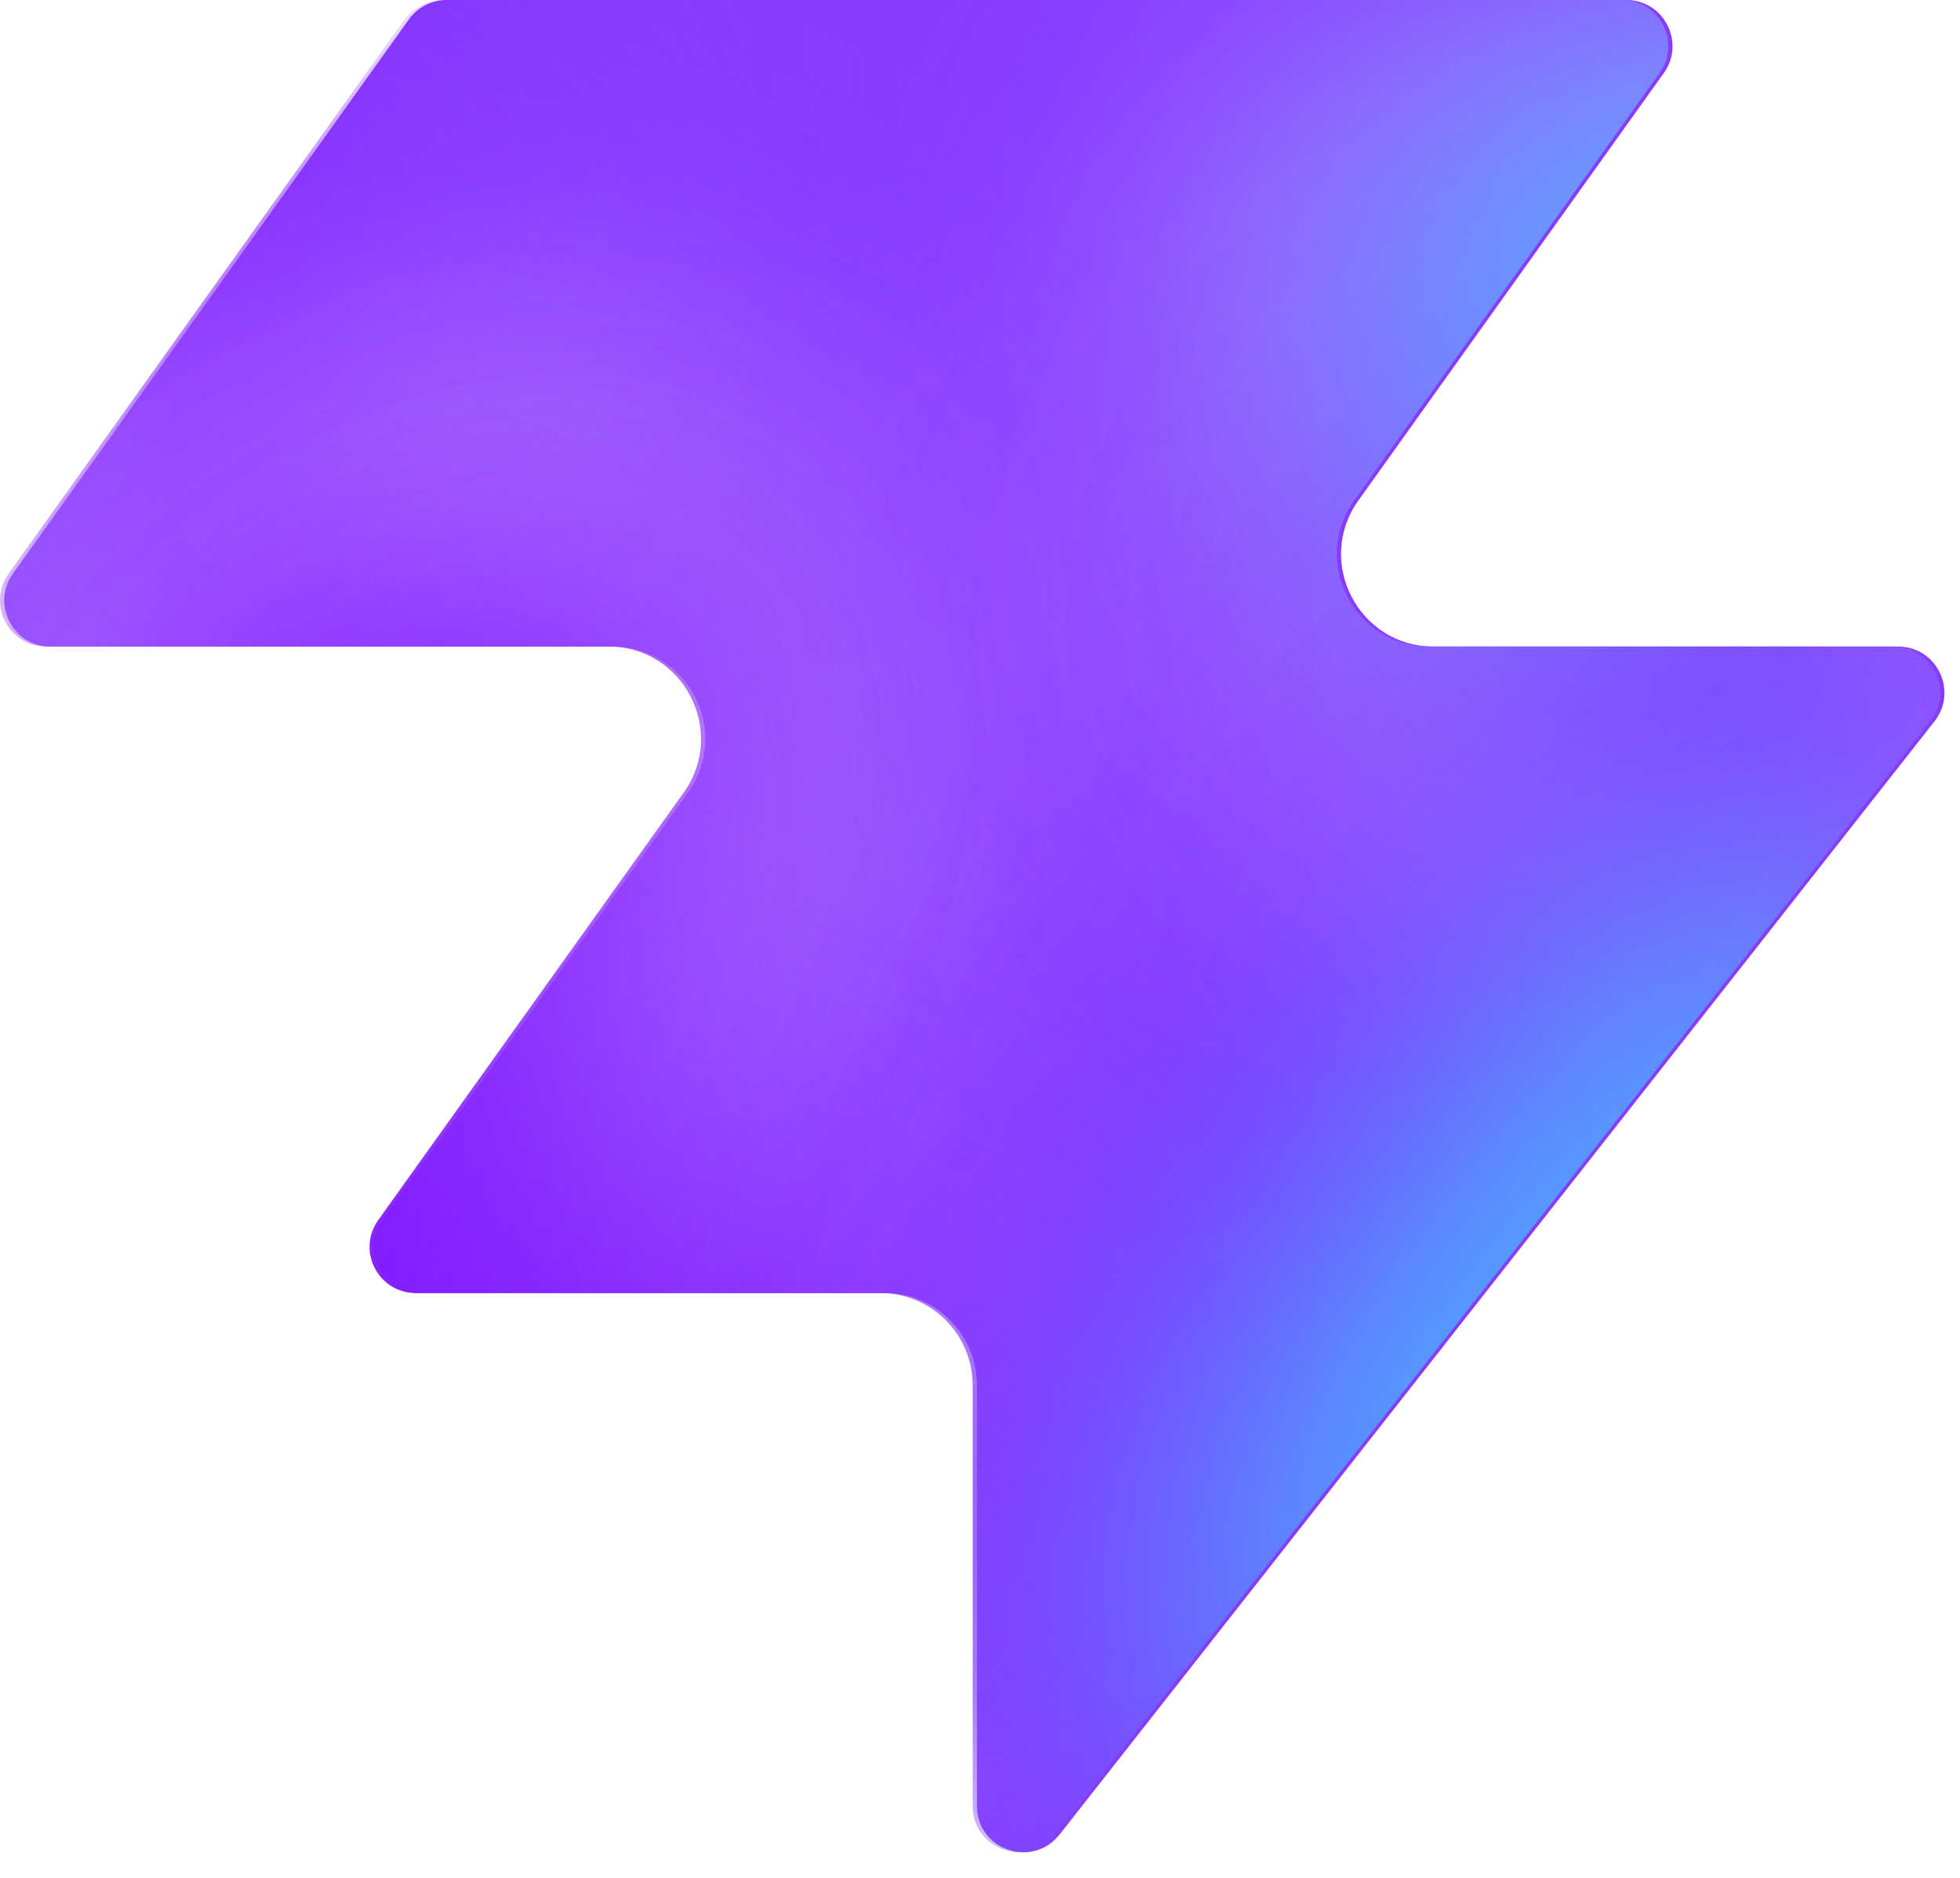
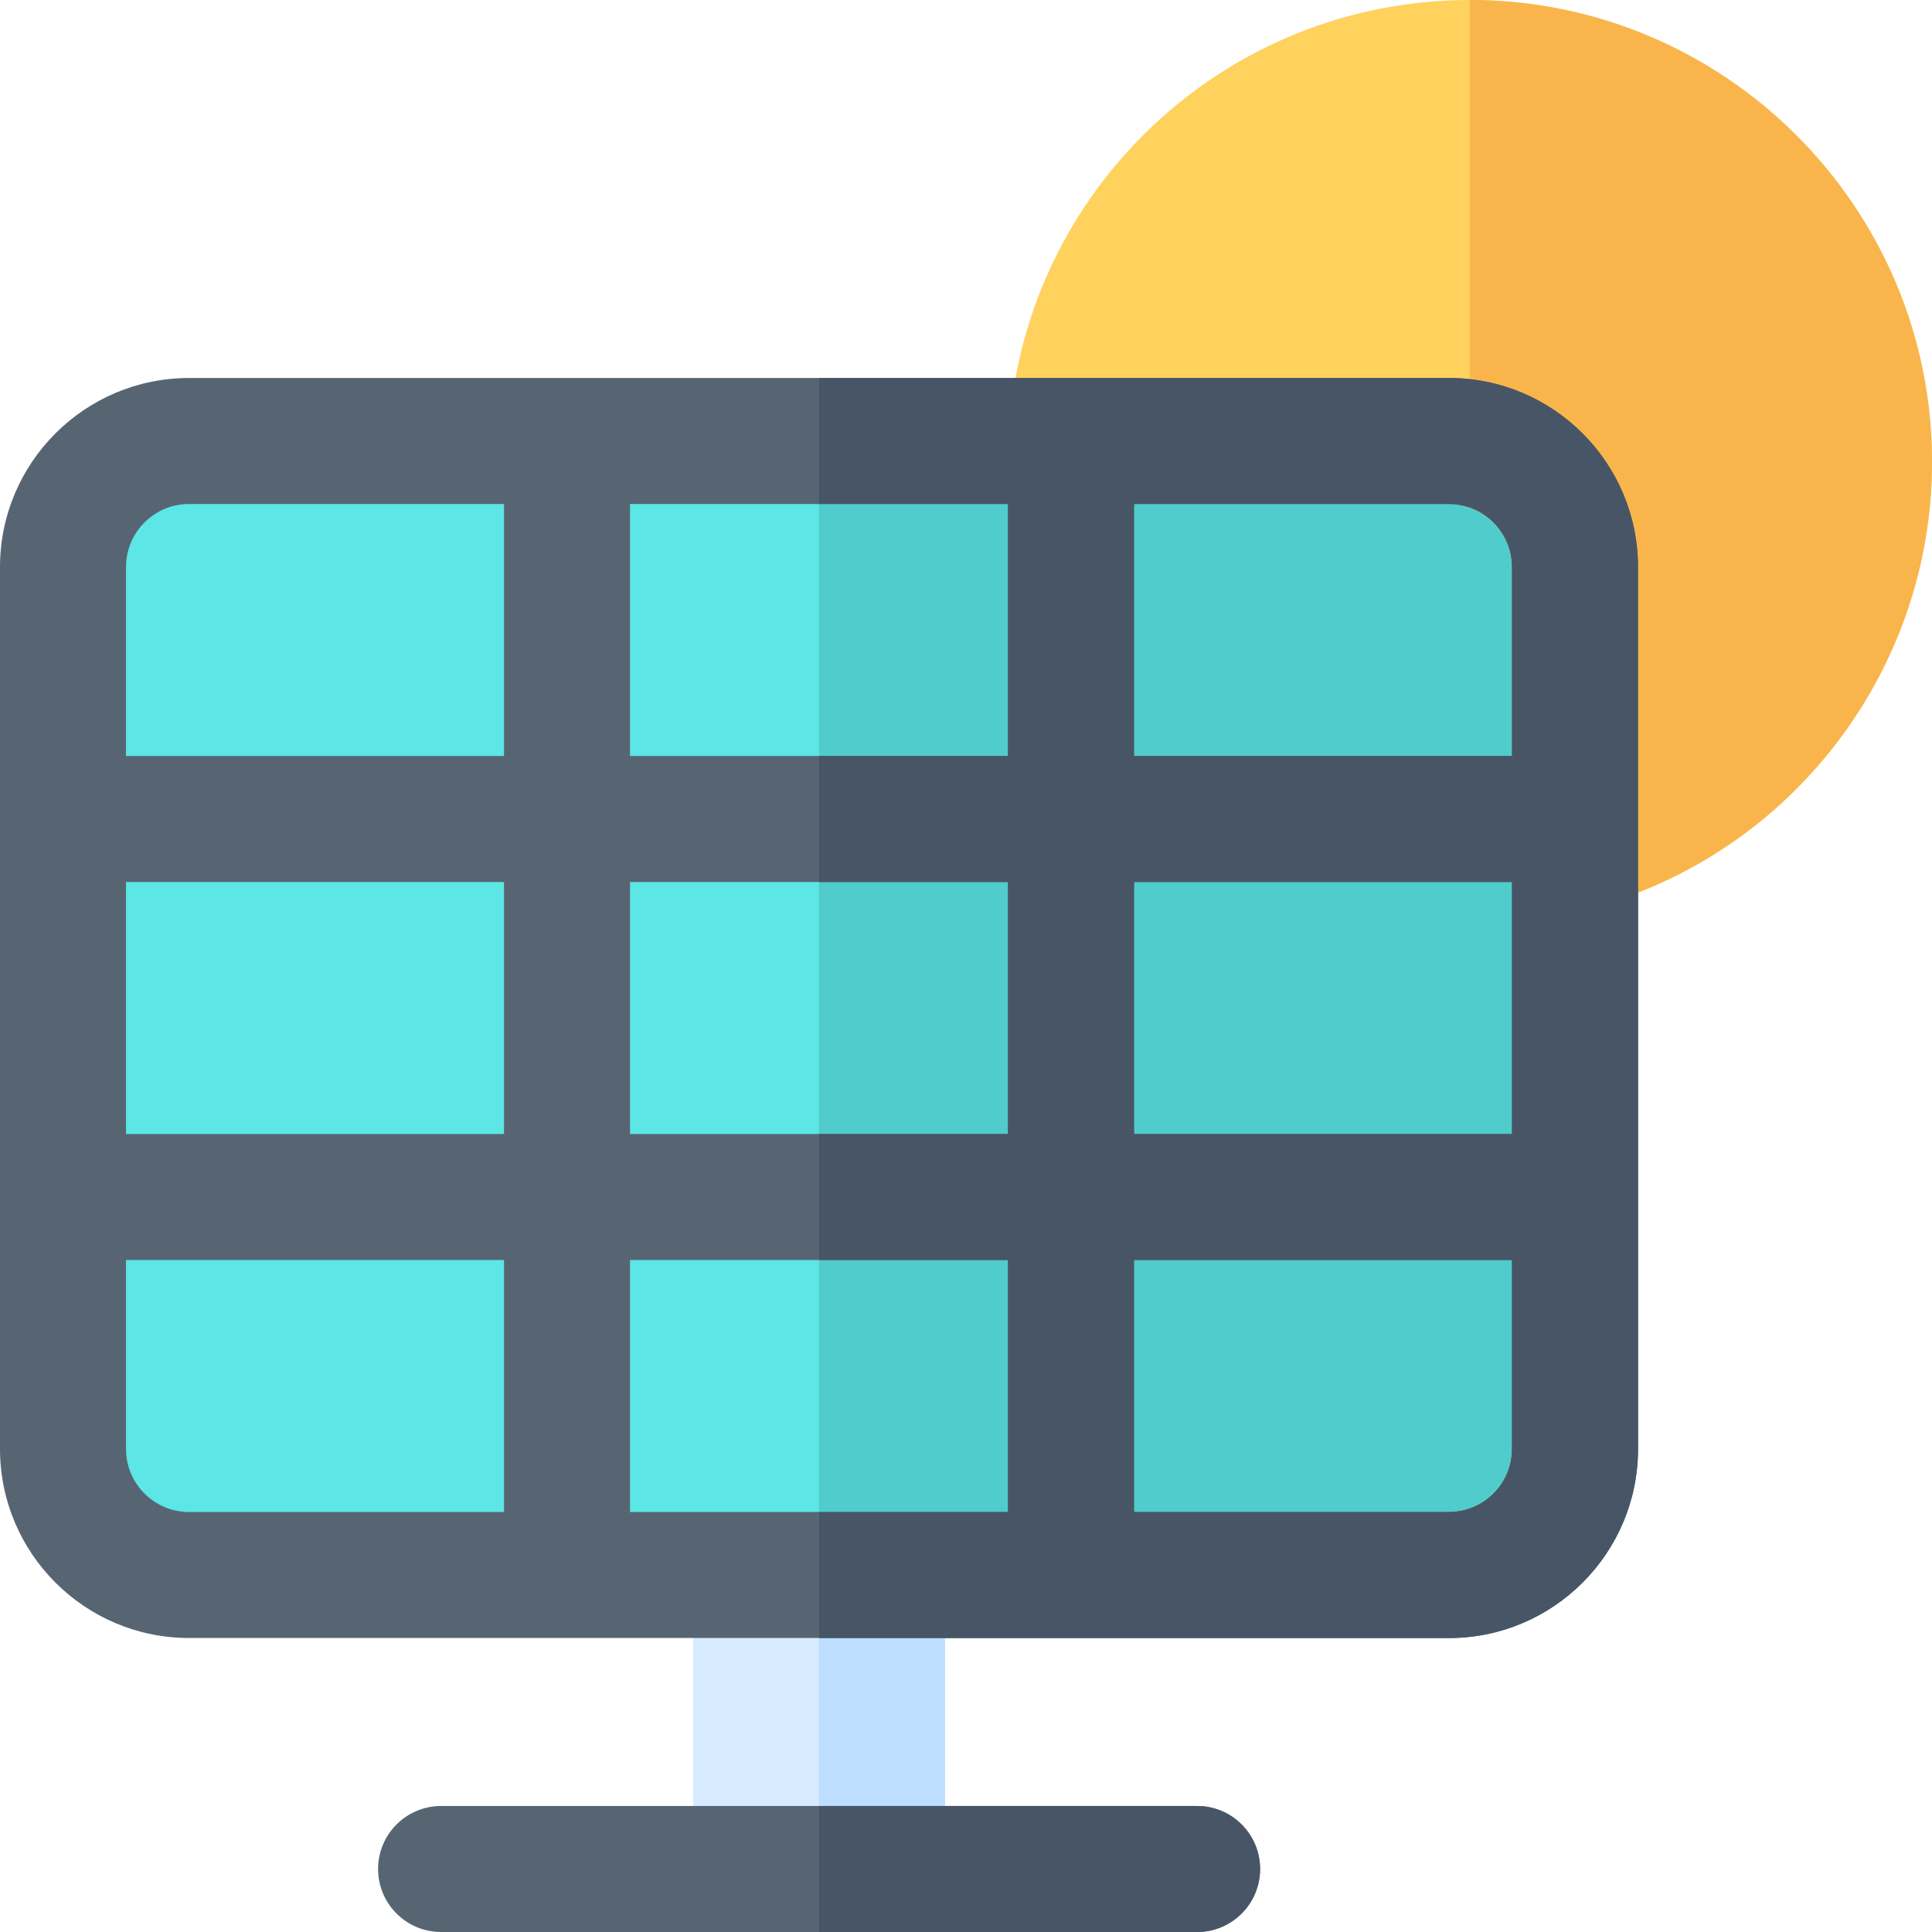
- <svg xmlns="http://www.w3.org/2000/svg" width="48" height="46" fill="none" viewBox="0 0 48 46">
-   <path fill="#863bff" d="M25.946 44.938c-.664.845-2.021.375-2.021-.698V33.937a2.26 2.26 0 0 0-2.262-2.262H10.287c-.92 0-1.456-1.04-.92-1.788l7.48-10.471c1.07-1.497 0-3.578-1.842-3.578H1.237c-.92 0-1.456-1.04-.92-1.788L10.013.474c.214-.297.556-.474.92-.474h28.894c.92 0 1.456 1.04.92 1.788l-7.48 10.471c-1.07 1.498 0 3.579 1.842 3.579h11.377c.943 0 1.473 1.088.89 1.83L25.947 44.94z" style="fill:#863bff;fill:color(display-p3 .525 .23 1);fill-opacity:1" />
-   <mask id="a" width="48" height="46" x="0" y="0" maskUnits="userSpaceOnUse" style="mask-type:alpha">
-     <path fill="#000" d="M25.842 44.938c-.664.844-2.021.375-2.021-.698V33.937a2.26 2.26 0 0 0-2.262-2.262H10.183c-.92 0-1.456-1.04-.92-1.788l7.48-10.471c1.07-1.498 0-3.579-1.842-3.579H1.133c-.92 0-1.456-1.04-.92-1.787L9.91.473c.214-.297.556-.474.92-.474h28.894c.92 0 1.456 1.04.92 1.788l-7.48 10.471c-1.07 1.498 0 3.578 1.842 3.578h11.377c.943 0 1.473 1.088.89 1.832L25.843 44.94z" style="fill:#000;fill-opacity:1" />
-   </mask>
-   <g mask="url(#a)">
-     <g filter="url(#b)">
-       <ellipse cx="5.508" cy="14.704" fill="#ede6ff" rx="5.508" ry="14.704" style="fill:#ede6ff;fill:color(display-p3 .927 .903 1);fill-opacity:1" transform="matrix(.00324 1 1 -.00324 -4.47 31.516)" />
-     </g>
-     <g filter="url(#c)">
-       <ellipse cx="10.399" cy="29.851" fill="#ede6ff" rx="10.399" ry="29.851" style="fill:#ede6ff;fill:color(display-p3 .927 .903 1);fill-opacity:1" transform="matrix(.00324 1 1 -.00324 -39.328 7.883)" />
-     </g>
-     <g filter="url(#d)">
-       <ellipse cx="5.508" cy="30.487" fill="#7e14ff" rx="5.508" ry="30.487" style="fill:#7e14ff;fill:color(display-p3 .492 .077 1);fill-opacity:1" transform="rotate(89.814 -25.913 -14.639)scale(1 -1)" />
-     </g>
-     <g filter="url(#e)">
-       <ellipse cx="5.508" cy="30.599" fill="#7e14ff" rx="5.508" ry="30.599" style="fill:#7e14ff;fill:color(display-p3 .492 .077 1);fill-opacity:1" transform="rotate(89.814 -32.644 -3.334)scale(1 -1)" />
-     </g>
-     <g filter="url(#f)">
-       <ellipse cx="5.508" cy="30.599" fill="#7e14ff" rx="5.508" ry="30.599" style="fill:#7e14ff;fill:color(display-p3 .492 .077 1);fill-opacity:1" transform="matrix(.00324 1 1 -.00324 -34.34 30.47)" />
-     </g>
-     <g filter="url(#g)">
-       <ellipse cx="14.072" cy="22.078" fill="#ede6ff" rx="14.072" ry="22.078" style="fill:#ede6ff;fill:color(display-p3 .927 .903 1);fill-opacity:1" transform="rotate(93.35 24.506 48.493)scale(-1 1)" />
-     </g>
-     <g filter="url(#h)">
-       <ellipse cx="3.47" cy="21.501" fill="#7e14ff" rx="3.47" ry="21.501" style="fill:#7e14ff;fill:color(display-p3 .492 .077 1);fill-opacity:1" transform="rotate(89.009 28.708 47.59)scale(-1 1)" />
-     </g>
-     <g filter="url(#i)">
-       <ellipse cx="3.47" cy="21.501" fill="#7e14ff" rx="3.47" ry="21.501" style="fill:#7e14ff;fill:color(display-p3 .492 .077 1);fill-opacity:1" transform="rotate(89.009 28.708 47.59)scale(-1 1)" />
-     </g>
-     <g filter="url(#j)">
-       <ellipse cx=".387" cy="8.972" fill="#7e14ff" rx="4.407" ry="29.108" style="fill:#7e14ff;fill:color(display-p3 .492 .077 1);fill-opacity:1" transform="rotate(39.51 .387 8.972)" />
-     </g>
-     <g filter="url(#k)">
-       <ellipse cx="47.523" cy="-6.092" fill="#7e14ff" rx="4.407" ry="29.108" style="fill:#7e14ff;fill:color(display-p3 .492 .077 1);fill-opacity:1" transform="rotate(37.892 47.523 -6.092)" />
-     </g>
-     <g filter="url(#l)">
-       <ellipse cx="41.412" cy="6.333" fill="#47bfff" rx="5.971" ry="9.665" style="fill:#47bfff;fill:color(display-p3 .28 .748 1);fill-opacity:1" transform="rotate(37.892 41.412 6.333)" />
-     </g>
-     <g filter="url(#m)">
-       <ellipse cx="-1.879" cy="38.332" fill="#7e14ff" rx="4.407" ry="29.108" style="fill:#7e14ff;fill:color(display-p3 .492 .077 1);fill-opacity:1" transform="rotate(37.892 -1.88 38.332)" />
-     </g>
-     <g filter="url(#n)">
-       <ellipse cx="-1.879" cy="38.332" fill="#7e14ff" rx="4.407" ry="29.108" style="fill:#7e14ff;fill:color(display-p3 .492 .077 1);fill-opacity:1" transform="rotate(37.892 -1.88 38.332)" />
-     </g>
-     <g filter="url(#o)">
-       <ellipse cx="35.651" cy="29.907" fill="#7e14ff" rx="4.407" ry="29.108" style="fill:#7e14ff;fill:color(display-p3 .492 .077 1);fill-opacity:1" transform="rotate(37.892 35.651 29.907)" />
-     </g>
-     <g filter="url(#p)">
-       <ellipse cx="38.418" cy="32.4" fill="#47bfff" rx="5.971" ry="15.297" style="fill:#47bfff;fill:color(display-p3 .28 .748 1);fill-opacity:1" transform="rotate(37.892 38.418 32.4)" />
-     </g>
-   </g>
-   <defs>
-     <filter id="b" width="60.045" height="41.654" x="-19.77" y="16.149" color-interpolation-filters="sRGB" filterUnits="userSpaceOnUse">
-       <feFlood flood-opacity="0" result="BackgroundImageFix" />
-       <feBlend in="SourceGraphic" in2="BackgroundImageFix" result="shape" />
-       <feGaussianBlur result="effect1_foregroundBlur_2002_17158" stdDeviation="7.659" />
-     </filter>
-     <filter id="c" width="90.34" height="51.437" x="-54.613" y="-7.533" color-interpolation-filters="sRGB" filterUnits="userSpaceOnUse">
-       <feFlood flood-opacity="0" result="BackgroundImageFix" />
-       <feBlend in="SourceGraphic" in2="BackgroundImageFix" result="shape" />
-       <feGaussianBlur result="effect1_foregroundBlur_2002_17158" stdDeviation="7.659" />
-     </filter>
-     <filter id="d" width="79.355" height="29.4" x="-49.64" y="2.03" color-interpolation-filters="sRGB" filterUnits="userSpaceOnUse">
-       <feFlood flood-opacity="0" result="BackgroundImageFix" />
-       <feBlend in="SourceGraphic" in2="BackgroundImageFix" result="shape" />
-       <feGaussianBlur result="effect1_foregroundBlur_2002_17158" stdDeviation="4.596" />
-     </filter>
-     <filter id="e" width="79.579" height="29.4" x="-45.045" y="20.029" color-interpolation-filters="sRGB" filterUnits="userSpaceOnUse">
-       <feFlood flood-opacity="0" result="BackgroundImageFix" />
-       <feBlend in="SourceGraphic" in2="BackgroundImageFix" result="shape" />
-       <feGaussianBlur result="effect1_foregroundBlur_2002_17158" stdDeviation="4.596" />
-     </filter>
-     <filter id="f" width="79.579" height="29.4" x="-43.513" y="21.178" color-interpolation-filters="sRGB" filterUnits="userSpaceOnUse">
-       <feFlood flood-opacity="0" result="BackgroundImageFix" />
-       <feBlend in="SourceGraphic" in2="BackgroundImageFix" result="shape" />
-       <feGaussianBlur result="effect1_foregroundBlur_2002_17158" stdDeviation="4.596" />
-     </filter>
-     <filter id="g" width="74.749" height="58.852" x="15.756" y="-17.901" color-interpolation-filters="sRGB" filterUnits="userSpaceOnUse">
-       <feFlood flood-opacity="0" result="BackgroundImageFix" />
-       <feBlend in="SourceGraphic" in2="BackgroundImageFix" result="shape" />
-       <feGaussianBlur result="effect1_foregroundBlur_2002_17158" stdDeviation="7.659" />
-     </filter>
-     <filter id="h" width="61.377" height="25.362" x="23.548" y="2.284" color-interpolation-filters="sRGB" filterUnits="userSpaceOnUse">
-       <feFlood flood-opacity="0" result="BackgroundImageFix" />
-       <feBlend in="SourceGraphic" in2="BackgroundImageFix" result="shape" />
-       <feGaussianBlur result="effect1_foregroundBlur_2002_17158" stdDeviation="4.596" />
-     </filter>
-     <filter id="i" width="61.377" height="25.362" x="23.548" y="2.284" color-interpolation-filters="sRGB" filterUnits="userSpaceOnUse">
-       <feFlood flood-opacity="0" result="BackgroundImageFix" />
-       <feBlend in="SourceGraphic" in2="BackgroundImageFix" result="shape" />
-       <feGaussianBlur result="effect1_foregroundBlur_2002_17158" stdDeviation="4.596" />
-     </filter>
-     <filter id="j" width="56.045" height="63.649" x="-27.636" y="-22.853" color-interpolation-filters="sRGB" filterUnits="userSpaceOnUse">
-       <feFlood flood-opacity="0" result="BackgroundImageFix" />
-       <feBlend in="SourceGraphic" in2="BackgroundImageFix" result="shape" />
-       <feGaussianBlur result="effect1_foregroundBlur_2002_17158" stdDeviation="4.596" />
-     </filter>
-     <filter id="k" width="54.814" height="64.646" x="20.116" y="-38.415" color-interpolation-filters="sRGB" filterUnits="userSpaceOnUse">
-       <feFlood flood-opacity="0" result="BackgroundImageFix" />
-       <feBlend in="SourceGraphic" in2="BackgroundImageFix" result="shape" />
-       <feGaussianBlur result="effect1_foregroundBlur_2002_17158" stdDeviation="4.596" />
-     </filter>
-     <filter id="l" width="33.541" height="35.313" x="24.641" y="-11.323" color-interpolation-filters="sRGB" filterUnits="userSpaceOnUse">
-       <feFlood flood-opacity="0" result="BackgroundImageFix" />
-       <feBlend in="SourceGraphic" in2="BackgroundImageFix" result="shape" />
-       <feGaussianBlur result="effect1_foregroundBlur_2002_17158" stdDeviation="4.596" />
-     </filter>
-     <filter id="m" width="54.814" height="64.646" x="-29.286" y="6.009" color-interpolation-filters="sRGB" filterUnits="userSpaceOnUse">
-       <feFlood flood-opacity="0" result="BackgroundImageFix" />
-       <feBlend in="SourceGraphic" in2="BackgroundImageFix" result="shape" />
-       <feGaussianBlur result="effect1_foregroundBlur_2002_17158" stdDeviation="4.596" />
-     </filter>
-     <filter id="n" width="54.814" height="64.646" x="-29.286" y="6.009" color-interpolation-filters="sRGB" filterUnits="userSpaceOnUse">
-       <feFlood flood-opacity="0" result="BackgroundImageFix" />
-       <feBlend in="SourceGraphic" in2="BackgroundImageFix" result="shape" />
-       <feGaussianBlur result="effect1_foregroundBlur_2002_17158" stdDeviation="4.596" />
-     </filter>
-     <filter id="o" width="54.814" height="64.646" x="8.244" y="-2.416" color-interpolation-filters="sRGB" filterUnits="userSpaceOnUse">
-       <feFlood flood-opacity="0" result="BackgroundImageFix" />
-       <feBlend in="SourceGraphic" in2="BackgroundImageFix" result="shape" />
-       <feGaussianBlur result="effect1_foregroundBlur_2002_17158" stdDeviation="4.596" />
-     </filter>
-     <filter id="p" width="39.409" height="43.623" x="18.713" y="10.588" color-interpolation-filters="sRGB" filterUnits="userSpaceOnUse">
-       <feFlood flood-opacity="0" result="BackgroundImageFix" />
-       <feBlend in="SourceGraphic" in2="BackgroundImageFix" result="shape" />
-       <feGaussianBlur result="effect1_foregroundBlur_2002_17158" stdDeviation="4.596" />
-     </filter>
-   </defs>
+ <svg xmlns="http://www.w3.org/2000/svg" version="1.1" id="Layer_1" viewBox="0 0 512 512" xml:space="preserve">
+   <rect x="183.674" y="417.391" style="fill:#D7EBFF;" width="66.783" height="77.913" />
+   <rect x="217.021" y="417.391" style="fill:#BDDEFF;" width="33.414" height="77.913" />
+   <path style="fill:#FFD15D;" d="M417.391,241.195c-3.62,0-7.196-1.18-10.141-3.429c-4.131-3.158-6.555-8.065-6.555-13.266v-74.239  c0-9.206-7.49-16.696-16.696-16.696H283.945c-4.576,0-8.957-1.88-12.109-5.201c-3.152-3.321-4.804-7.788-4.566-12.359  C270.641,50.956,324.359,0,389.565,0C457.076,0,512,54.924,512,122.435c0,55.119-37.098,103.712-90.228,118.174  C420.336,241.005,418.858,241.195,417.391,241.195z" />
+   <path style="fill:#5CE6E6;" d="M417.391,166.957c0-27.619-22.468-50.087-50.087-50.087H66.783  c-27.619,0-50.087,22.468-50.087,50.087v200.348c0,27.619,22.468,50.087,50.087,50.087h300.522  c27.619,0,50.087-22.468,50.087-50.087V166.957z" />
+   <path style="fill:#51CCCC;" d="M434.087,150.261c0-27.619-22.468-50.087-50.087-50.087H217.043v333.913H384  c27.619,0,50.087-22.468,50.087-50.087V150.261z" />
+   <path style="fill:#F9B54C;" d="M400.696,150.261V224.5c0,5.201,2.424,10.109,6.555,13.266c2.945,2.249,6.521,3.429,10.141,3.429  c1.467,0,2.945-0.19,4.381-0.587C474.902,226.147,512,177.554,512,122.435C512,54.924,457.076,0,389.565,0v134.59  C396.03,136.895,400.696,143.015,400.696,150.261z" />
+   <path style="fill:#576573;" d="M434.087,150.261c0-27.619-22.468-50.087-50.087-50.087H50.087C22.468,100.174,0,122.642,0,150.261  V384c0,27.619,22.468,50.087,50.087,50.087H384c27.619,0,50.087-22.468,50.087-50.087V150.261z M33.391,233.739h100.174v66.783  H33.391V233.739z M166.957,233.739H267.13v66.783H166.957V233.739z M267.13,333.913v66.783H166.957v-66.783H267.13z   M166.957,200.348v-66.783H267.13v66.783H166.957z M300.522,233.739h100.174v66.783H300.522V233.739z M400.696,150.261v50.087  H300.522v-66.783H384C393.206,133.565,400.696,141.055,400.696,150.261z M50.087,133.565h83.478v66.783H33.391v-50.087  C33.391,141.055,40.881,133.565,50.087,133.565z M33.391,384v-50.087h100.174v66.783H50.087  C40.881,400.696,33.391,393.206,33.391,384z M384,400.696h-83.478v-66.783h100.174V384C400.696,393.206,393.206,400.696,384,400.696  z" />
+   <path style="fill:#485566;" d="M434.087,150.261c0-27.619-22.468-50.087-50.087-50.087H217.043v33.391h50.087v66.783h-50.087v33.391  h50.087v66.783h-50.087v33.391h50.087v66.783h-50.087v33.391H384c27.619,0,50.087-22.468,50.087-50.087V150.261z M400.696,384  c0,9.206-7.49,16.696-16.696,16.696h-83.478v-66.783h100.174V384z M400.696,300.522H300.522v-66.783h100.174V300.522z   M400.696,200.348H300.522v-66.783H384c9.206,0,16.696,7.49,16.696,16.696V200.348z" />
+   <path style="fill:#576573;" d="M317.24,512H116.892c-9.217,0-16.696-7.473-16.696-16.696s7.479-16.696,16.696-16.696H317.24  c9.217,0,16.696,7.473,16.696,16.696S326.457,512,317.24,512z" />
+   <path style="fill:#485566;" d="M317.24,478.609H217.043V512H317.24c9.217,0,16.696-7.473,16.696-16.696  S326.457,478.609,317.24,478.609z" />
</svg>
